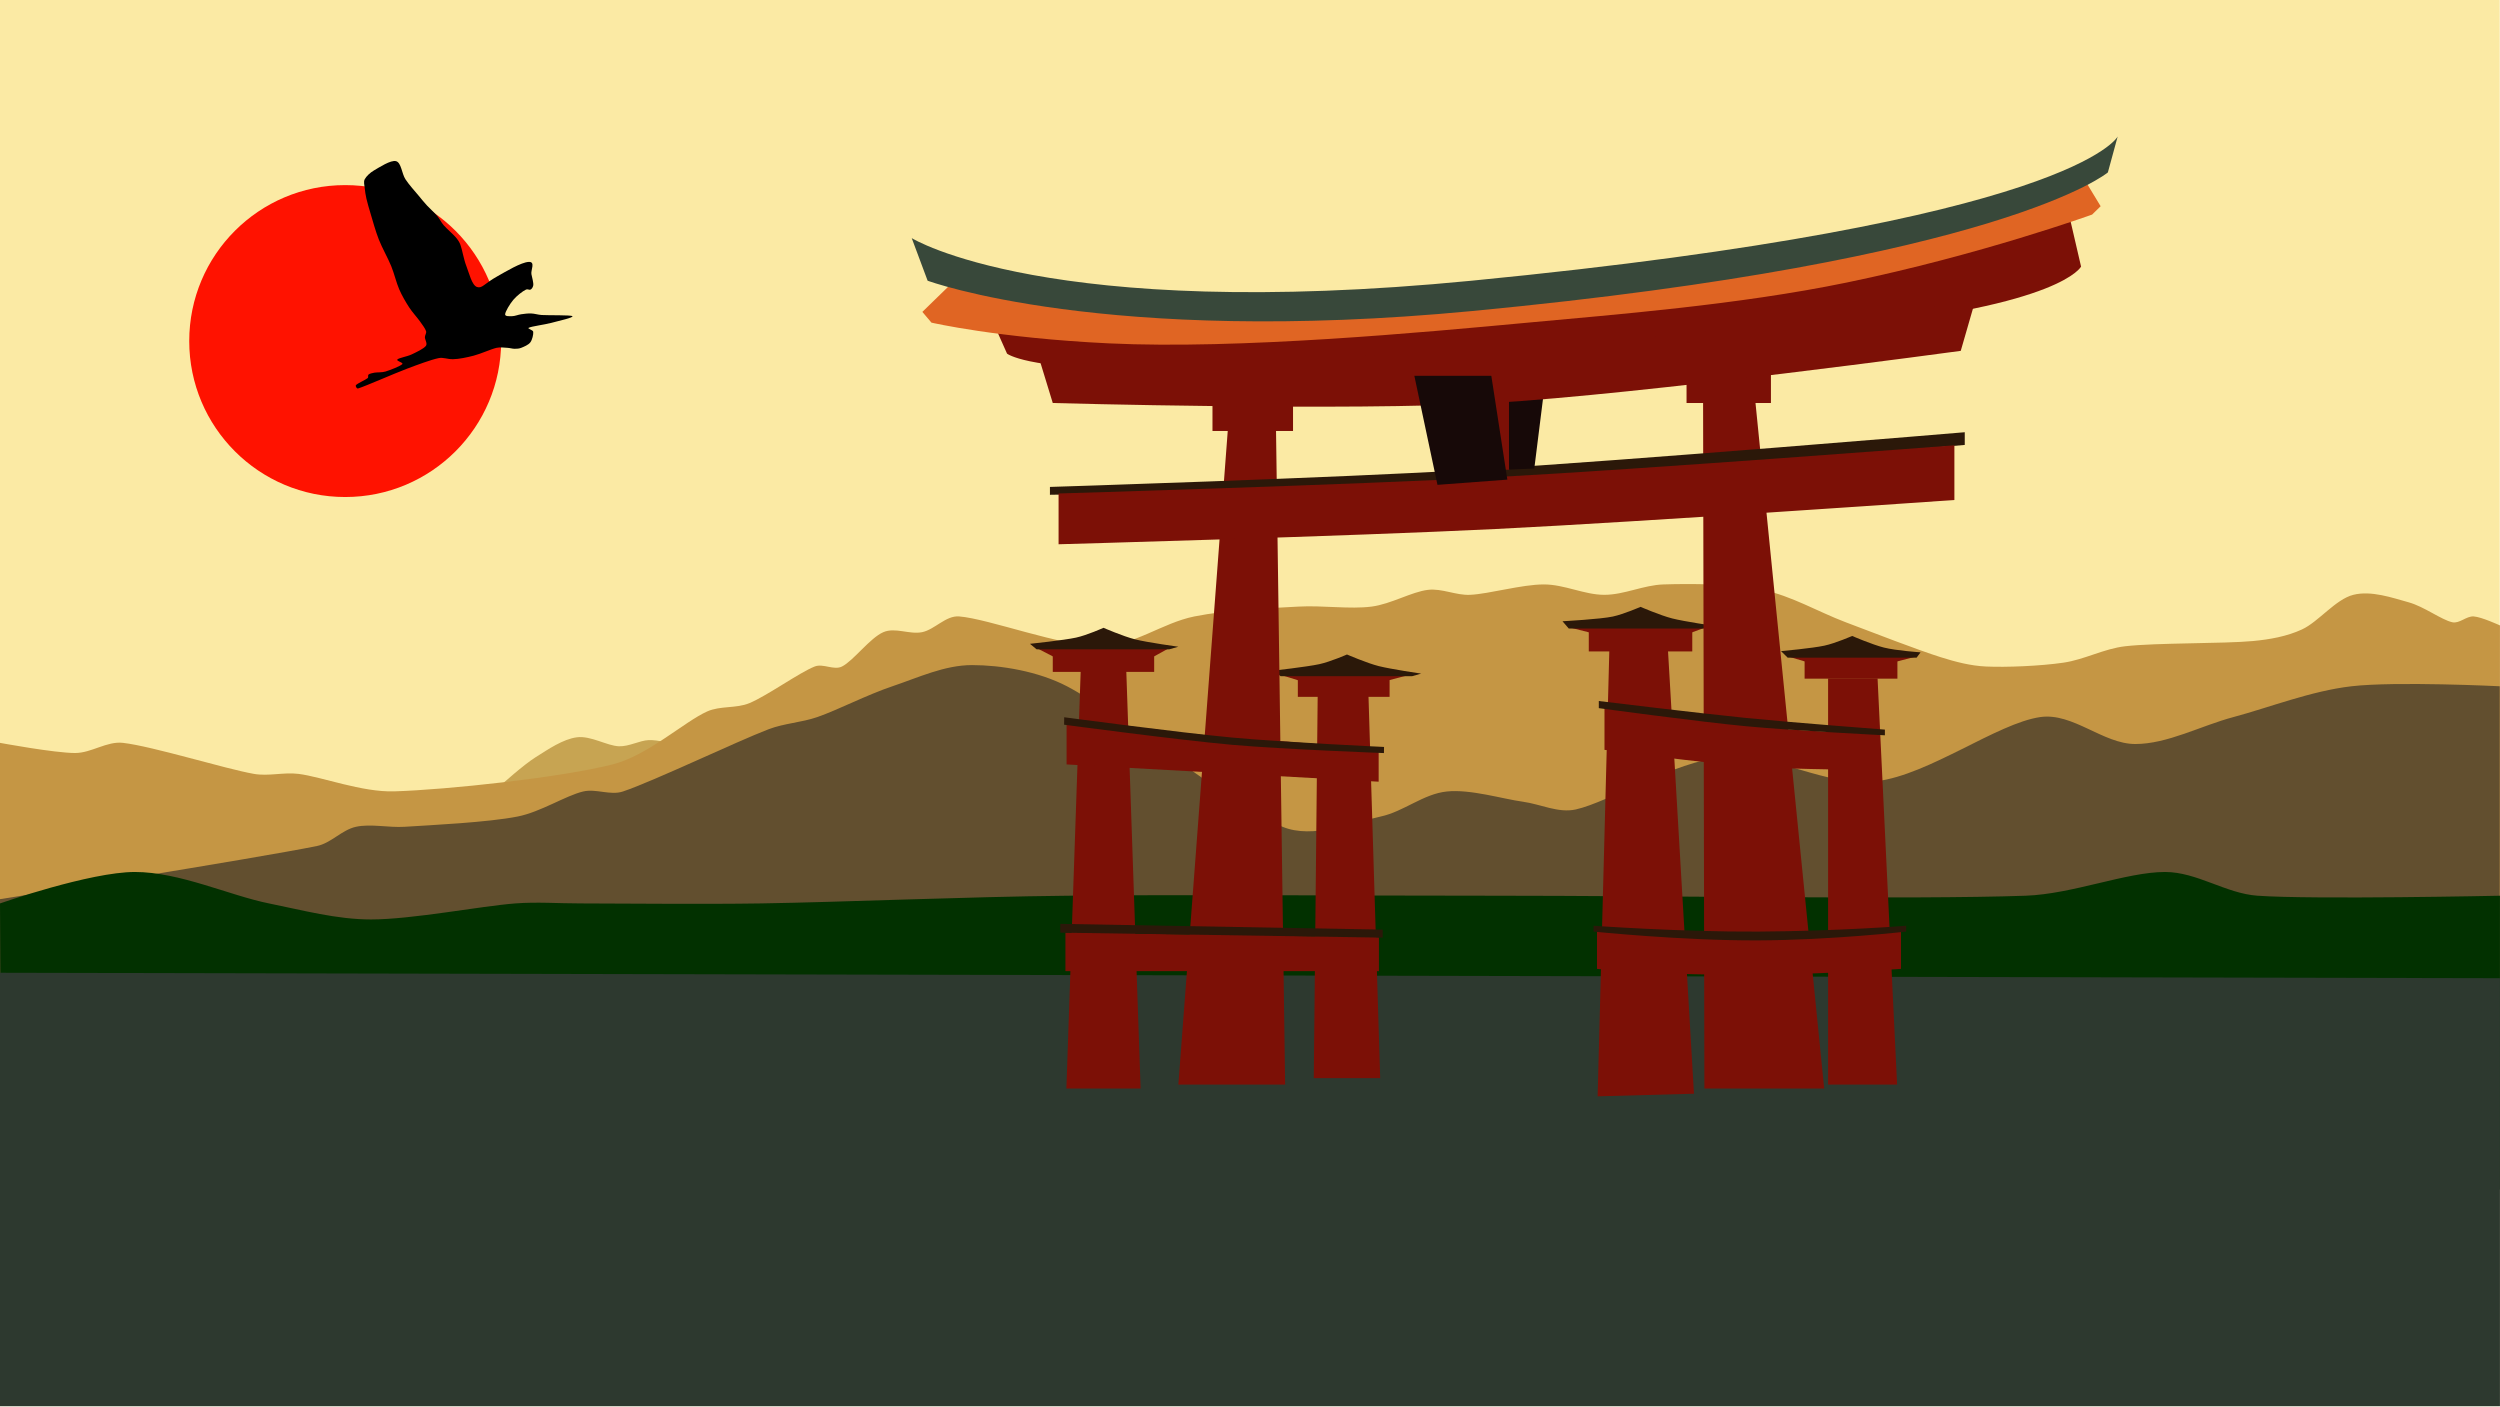
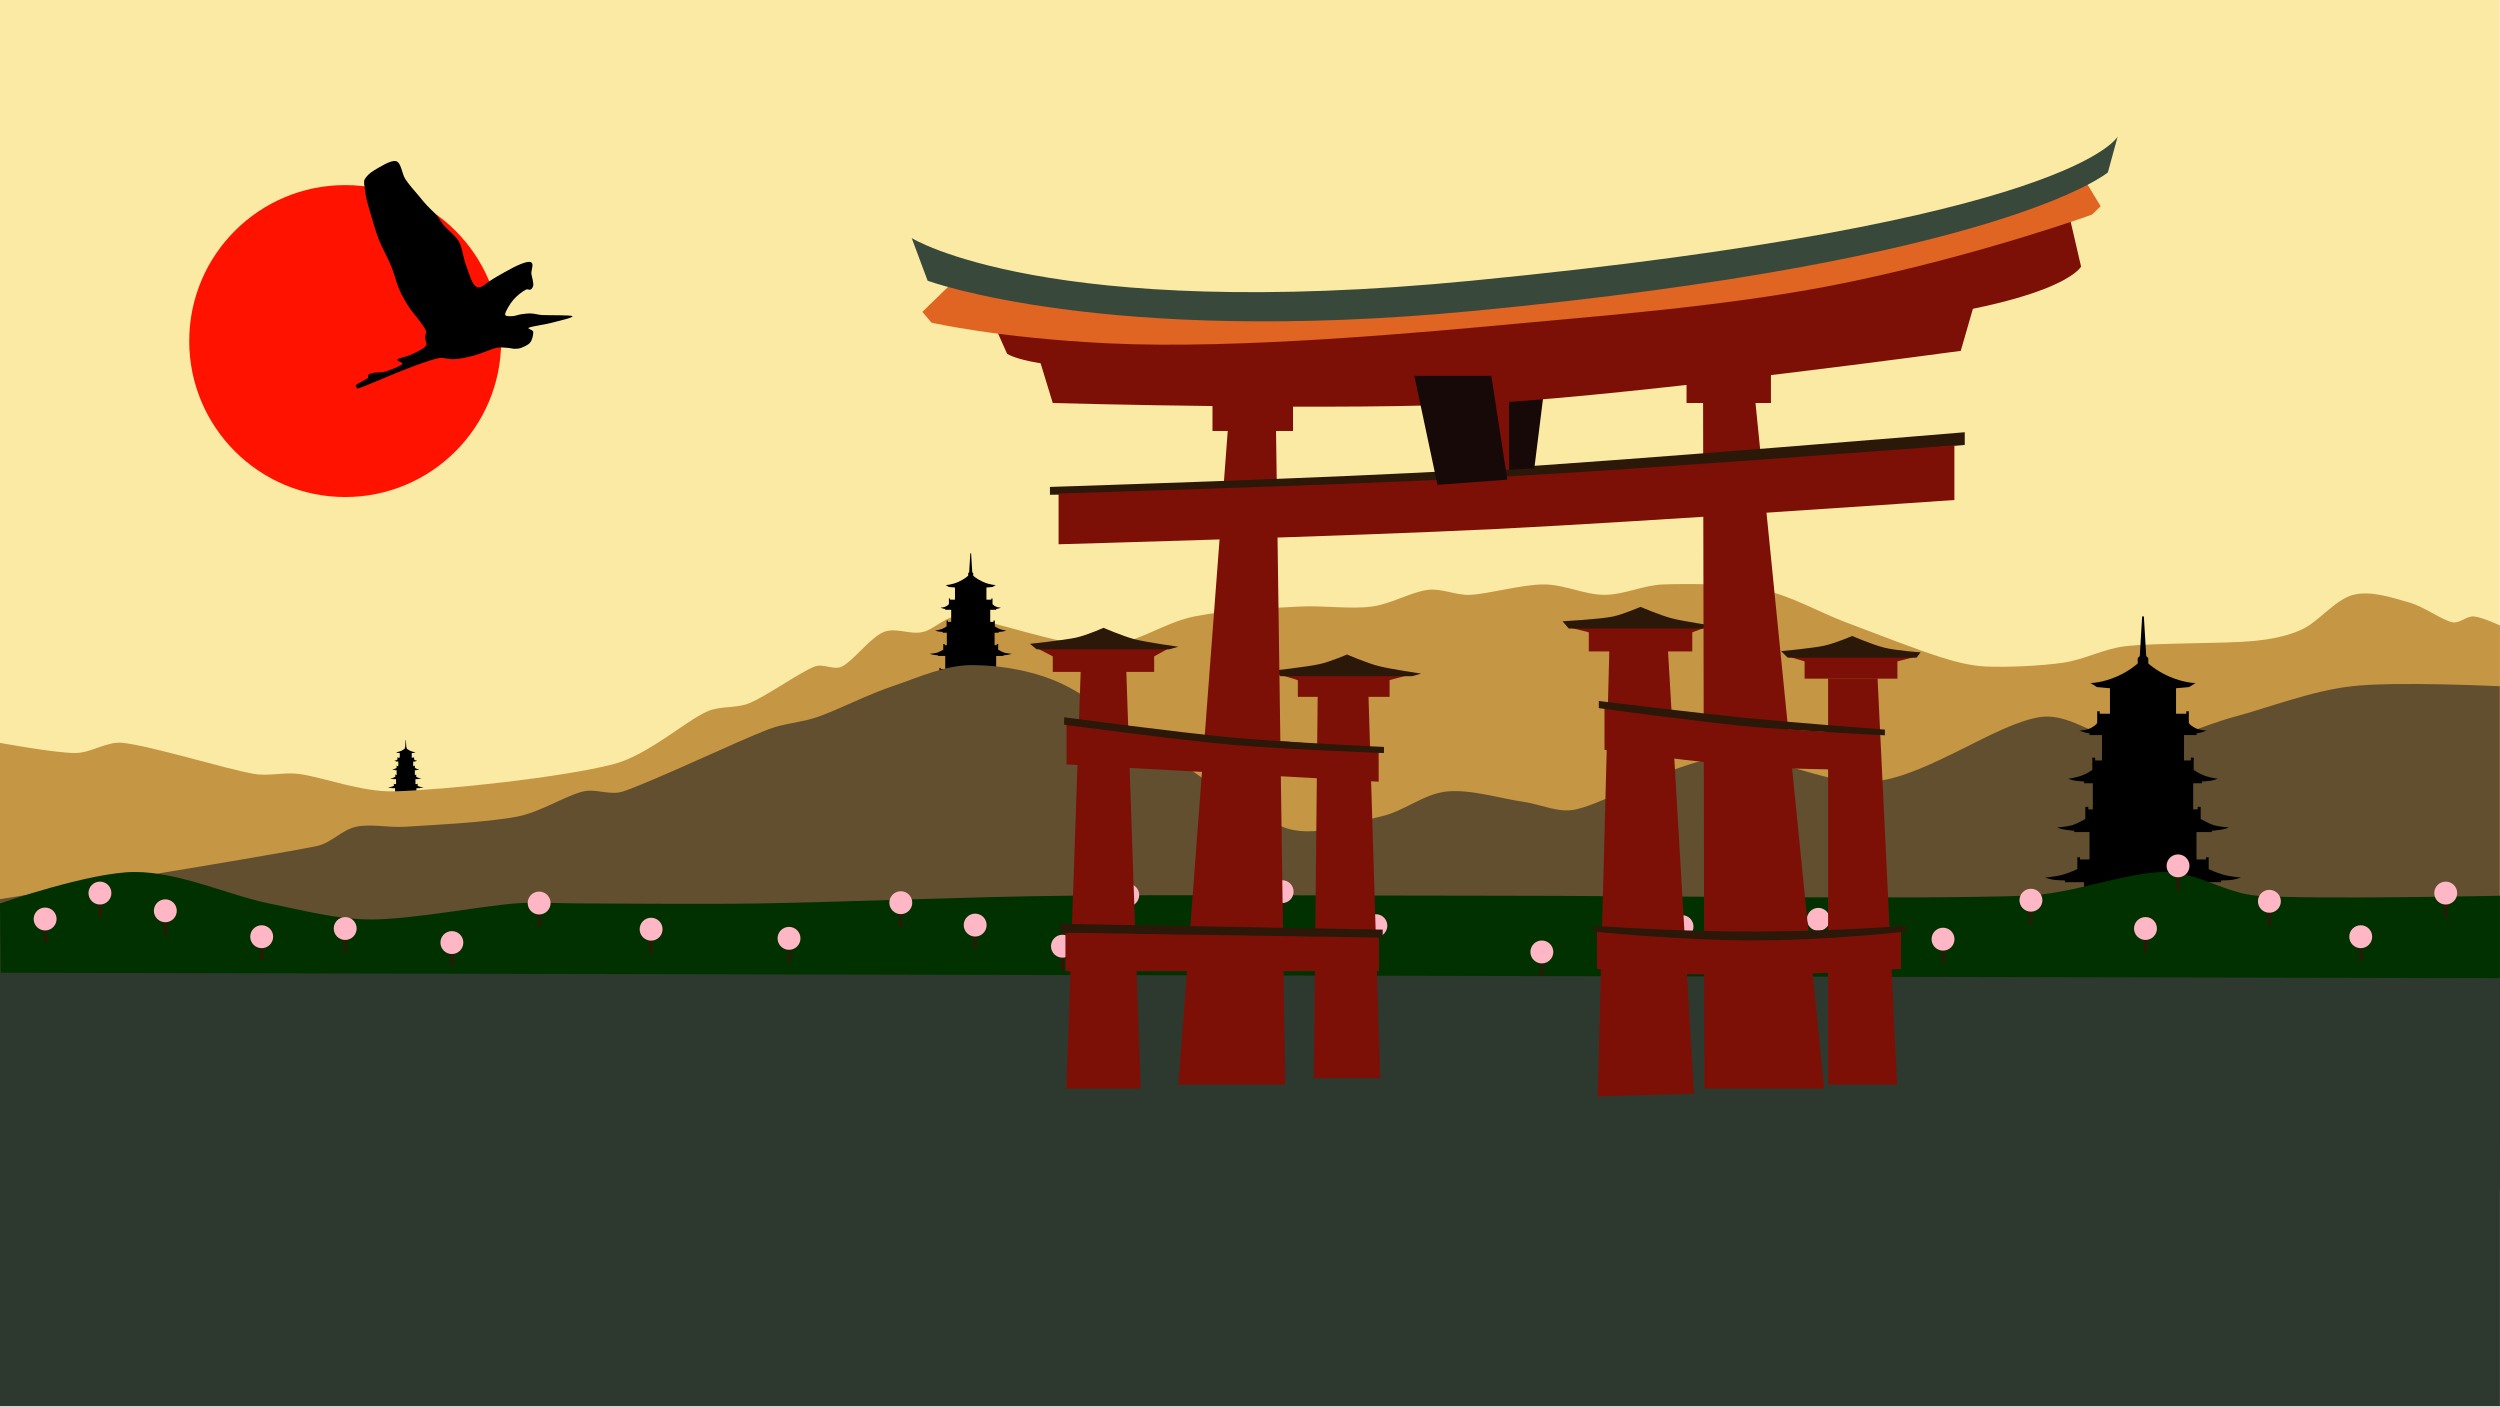
<svg xmlns="http://www.w3.org/2000/svg" width="100%" height="100%" viewBox="0 0 33334 18750" version="1.1" xml:space="preserve" style="fill-rule:evenodd;clip-rule:evenodd;stroke-linejoin:round;stroke-miterlimit:2;">
  <g>
-     <rect id="Sky-fourth_layer-" x="0" y="0" width="33330.3" height="18750" style="fill:#fbeaa4;" />
-     <circle cx="4602.7" cy="4547.58" r="2079.51" style="fill:#ff1200;" />
-     <path d="M4746.99,5134.12c-12.075,13.002 10.28,51.191 27.176,45.771c113.713,-36.473 476.067,-197.149 655.098,-264.613c137.842,-51.943 317.298,-119.196 419.091,-140.174c62.748,-12.932 113.697,15.283 191.666,14.303c78.141,-0.982 185.73,-23.618 276.057,-47.201c96.787,-25.27 229.57,-87.013 304.663,-104.415c47.377,-10.98 105.607,-2.146 145.896,0c32.185,1.714 65.319,12.873 95.833,12.873c29.398,0 60.059,-1.699 87.251,-12.873c34.805,-14.304 94.879,-37.428 121.579,-72.948c26.7,-35.52 42.195,-107.753 38.619,-140.174c-2.96,-26.841 -84.284,-42.39 -60.074,-54.353c40.526,-20.025 206.208,-40.049 303.233,-65.796c94.295,-25.021 300.849,-71.278 278.917,-88.681c-21.932,-17.403 -318.967,-9.694 -410.509,-15.734c-46.649,-3.078 -93.449,-18.837 -138.743,-20.506c-44.449,-1.637 -90.589,4.454 -133.022,10.494c-41.012,5.837 -85.821,25.746 -121.58,25.746c-32.157,0 -95.293,6.327 -92.972,-25.746c2.622,-36.236 62.697,-137.075 108.706,-191.666c46.01,-54.592 127.171,-117.573 167.351,-135.883c28.739,-13.097 39.785,6.417 60.074,0c18.015,-5.699 34.479,-33.55 38.619,-55.784c6.437,-34.566 -14.838,-101.974 -24.316,-151.616c-10.012,-52.446 57.476,-167.745 -35.758,-163.06c-101.925,5.123 -306.214,129.262 -417.661,191.667c-179.239,100.365 -202.802,165.657 -271.765,143.034c-68.963,-22.623 -105.129,-185.004 -142.013,-278.772c-35.958,-91.416 -55.644,-219.766 -79.289,-283.834c-13.67,-37.041 -36.924,-70.557 -62.577,-100.571c-37.249,-43.581 -119.568,-113.236 -160.914,-160.914c-33.307,-38.408 -54.323,-86.346 -87.162,-125.155c-36.876,-43.581 -92.748,-91.259 -134.094,-136.33c-39.657,-43.229 -76.739,-88.768 -113.981,-134.094c-48.051,-58.481 -124.41,-140.428 -174.323,-216.787c-49.587,-75.861 -54.756,-222.002 -125.155,-241.371c-70.4,-19.369 -227.589,84.927 -297.244,125.155c-48.362,27.931 -100.571,77.477 -120.685,116.216c-17.852,34.38 -3.356,77.623 0,116.215c3.725,42.836 11.752,94.476 22.349,140.8c13.037,56.99 35.677,134.551 55.873,201.142c27.564,90.887 65.477,232.125 109.51,344.177c45.816,116.588 119.941,244.35 165.384,355.351c41.506,101.384 67.42,219.022 107.276,310.653c36.307,83.473 86.044,168.364 131.86,239.136c42.431,65.544 105.413,132.605 143.034,185.498c30.071,42.278 71.518,96.474 82.692,131.86c8.227,26.053 -15.334,53.137 -15.644,80.457c-0.373,32.778 37.142,85.273 13.409,116.215c-29.426,38.366 -126.645,83.809 -189.967,113.981c-60.622,28.884 -169.109,45.443 -189.968,67.047c-20.859,21.604 85.898,41.195 64.812,62.578c-26.446,26.819 -161.286,79.339 -223.491,98.336c-47.996,14.658 -112.118,8.94 -149.739,15.644c-26.209,4.671 -61.46,12.665 -75.987,24.584c-12.433,10.201 1.157,36.611 -11.175,46.934c-27.899,23.353 -134.713,70.025 -156.22,93.184Z" />
-     <path id="Mountains-fourth_layer-" d="M6682.21,10466.3c0,0 293.284,-265.234 459.763,-370.055c168.204,-105.908 364.446,-241.095 549.471,-265.391c185.029,-24.296 401.204,113.383 560.687,119.612c134.788,5.267 274.113,-76.625 396.221,-82.233c113.179,-5.196 336.413,48.592 336.413,48.592l-1012.98,497.141l-1289.58,52.334Z" style="fill:#c7a452;" />
-     <path id="Mountains-third_layer-" d="M0,9905c0,0 728.154,135.346 1001.61,135.346c217.775,0 422.845,-160.596 639.15,-135.346c397.275,46.367 1354.75,344.638 1744.5,413.567c194.983,34.483 397.537,-24.463 594.033,0c312.054,38.85 845.371,246.254 1278.3,233.1c698.758,-21.225 2219.01,-182.892 2914.24,-360.463c465.491,-118.887 953.633,-568.912 1257.15,-704.942c174.851,-78.366 387.176,-37.345 563.955,-111.245c238.9,-99.867 663.825,-406.634 869.433,-487.959c112.896,-44.654 255.633,54.296 364.221,0c152.737,-76.366 374.012,-381.845 552.208,-458.212c158.384,-67.879 348.554,34.941 516.959,0c168.404,-34.942 315.3,-223.767 493.462,-209.658c395.55,31.333 1357.02,397.641 1879.85,397.641c439.513,0 826.171,-311.446 1257.15,-397.641c440.592,-88.117 992.796,-109.221 1386.39,-131.067c324.558,-18.013 687.321,37.208 975.171,0c259.304,-33.513 533.075,-197.067 751.941,-223.234c187.059,-22.358 373.088,75.051 561.267,66.251c257.808,-12.063 687.217,-138.6 985.583,-138.6c272.163,0 538.992,138.6 804.638,138.6c265.646,0 522.262,-130.217 789.237,-138.6c351.629,-11.042 915.642,-11.705 1320.53,72.35c388.371,80.629 737.746,291.75 1108.78,431.991c395.904,149.638 954.787,367.479 1266.63,465.842c196.171,61.879 398.946,115.15 604.441,124.337c272.705,12.192 722.505,-6.15 1031.78,-51.187c281.2,-40.95 541.55,-186.813 823.887,-219.042c421.567,-48.125 1312.83,-32.421 1705.52,-69.704c221.875,-21.067 448.246,-60.675 650.638,-153.996c222.654,-102.666 447.875,-401.679 685.287,-461.991c237.413,-60.317 519.1,39.137 739.188,100.095c205.325,56.867 436.97,234.321 581.341,265.646c96.196,20.871 186.684,-84.241 284.896,-77.691c105.808,7.058 349.958,120.041 349.958,120.041l0,4978.92l-33333.3,0l0,-3413.15Z" style="fill:#c59644;" />
-     <path id="Mountains-second_layer-" d="M0,11989c0,0 3433.71,-547.525 4224.83,-708.358c189.975,-38.625 332.509,-215.196 521.88,-256.663c195.35,-42.779 433.908,13.734 650.212,0c359.325,-22.816 1109.35,-58.462 1505.75,-136.887c305.5,-60.442 638.804,-278.05 872.654,-333.663c172.013,-40.904 362.813,56.263 530.433,0c412.088,-138.312 1510.03,-664.471 1942.08,-829.875c208.637,-79.875 439.158,-89.283 650.208,-162.55c275.2,-95.537 659.125,-295.762 1000.98,-410.662c343.642,-115.496 694.938,-282.325 1060.87,-282.325c387.846,0 882.642,82.625 1266.2,282.325c690.138,359.329 2177.35,1584.18 2874.62,1873.64c405.179,168.2 943.946,-58.462 1308.98,-136.887c307.079,-65.975 568.792,-301.296 881.204,-333.663c316.55,-32.796 731.488,96.963 1018.1,136.888c234.079,32.608 470.9,154.245 701.542,102.666c446.308,-99.816 1307.55,-638.804 1976.3,-701.546c668.745,-62.737 1354.23,410.871 2036.19,325.105c702.967,-88.405 1606.99,-772.838 2181.63,-855.538c434.259,-62.5 837.004,359.325 1266.2,359.325c429.196,0 871.829,-242.579 1308.98,-359.325c480.529,-128.333 1035.5,-348.354 1574.2,-410.662c591.75,-68.442 1976.3,0 1976.3,0l0,6183.38l-33330.3,0l0,-3344.73l0.004,0.013Z" style="fill:#624f2f;" />
-     <path id="Mountains-first_layer-" d="M0,12045.8c0,0 1200.33,-419.217 1798.02,-419.217c597.683,0 1263.35,313.7 1788.08,419.217c449.996,90.488 901.3,213.883 1360.31,213.883c547.546,0 1460.12,-178.237 1924.97,-213.883c287.188,-22.025 576.062,0 864.096,0c546.121,0 1608.52,12.713 2412.63,0c1082.26,-17.112 2720.26,-88.412 4080.93,-102.667c1633.51,-17.108 3813.44,0 5720.17,0c2130,0 5573.42,52.759 7059.88,0c628.179,-22.296 1343.75,-316.55 1858.96,-316.55c424.117,0 809.292,286.559 1232.35,316.55c744.221,52.759 3232.96,0 3232.96,0l-0.001,3917.06l-33314.8,0l-18.492,-3814.4l-0.012,0Z" style="fill:#023100;" />
-     <path id="Lake" d="M0,18750l33333.3,0l0,-5707.04l-33333.3,-72.637l0,5779.71l0,-0.029Z" style="fill:#2d392f;" />
+     <g id="Background">
+       <path id="Mountains-fourth_layer-" d="M6682.21,10466.3c0,0 293.284,-265.234 459.763,-370.055c168.204,-105.908 364.446,-241.095 549.471,-265.391c185.029,-24.296 401.204,113.383 560.687,119.612c134.788,5.267 274.113,-76.625 396.221,-82.233c113.179,-5.196 336.413,48.592 336.413,48.592l-1012.98,497.141l-1289.58,52.334Z" style="fill:#c7a452;" />
+       <rect id="Sky-fourth_layer-" x="0" y="0" width="33330.3" height="18750" style="fill:#fbeaa4;" />
+       <path id="Pagode" d="M5412.24,9867.32l5.711,95.84l4.998,4.997l0,12.85c0,0 18.005,16.921 47.986,30.499c37.693,17.07 66.236,16.796 66.236,16.796l-15.706,9.816l-31.411,2.855l0,61.573l24.808,0l0,-5.889l6.068,0l0,27.663c0,0 0.379,4.704 15.539,12.808c9.871,5.276 27.294,6.288 27.294,6.288c0,0 -4.521,2.115 -10.488,3.754c-10.722,2.945 -13.606,2.671 -13.606,2.671l0,4.283l-30.34,0l0,61.395l16.598,0l0,-6.782l6.782,0l0,29.626c0,0 10.448,8.015 25.514,13.726c13.466,5.104 32.667,7.691 32.667,7.691c0,0 -7.086,3.015 -17.618,4.803c-6.398,1.086 -20.753,1.8 -20.753,1.8l0,4.283l-21.06,0l0,63.179l10.887,0l0,-6.068l7.318,0l0,29.27c0,0 20.911,11.794 31.745,15.047c11.392,3.421 36.609,5.477 36.609,5.477c0,0 -7.756,3.59 -19.096,5.341c-12.986,2.005 -22.488,2.512 -22.488,2.512l0,3.212l-36.943,0l0,66.213l23.022,0l0,-5.175l6.425,-0.179l0,28.734c0,0 16.579,8.002 34.75,13.276c16.658,4.836 43.6,7.248 43.6,7.248c0,0 -14.256,4.372 -21.761,5.424c-8.061,1.13 -26.605,1.358 -26.605,1.358l0,4.284l-46.403,0l0,82.264l-284.697,0l0,-82.264l-46.403,0l0,-4.284c0,0 -18.544,-0.228 -26.605,-1.358c-7.506,-1.052 -21.761,-5.424 -21.761,-5.424c0,0 26.941,-2.412 43.6,-7.248c18.171,-5.274 34.749,-13.276 34.749,-13.276l0,-28.734l6.425,0.179l0,5.175l23.023,0l0,-66.213l-36.944,0l0,-3.212c0,0 -9.502,-0.507 -22.487,-2.512c-11.341,-1.751 -19.096,-5.341 -19.096,-5.341c0,0 25.216,-2.056 36.609,-5.477c10.834,-3.253 31.745,-15.047 31.745,-15.047l0,-29.27l7.318,0l0,6.068l10.886,0l0,-63.179l-21.059,0l0,-4.283c0,0 -14.355,-0.714 -20.753,-1.8c-10.532,-1.788 -17.619,-4.803 -17.619,-4.803c0,0 19.202,-2.587 32.667,-7.691c15.066,-5.711 25.515,-13.726 25.515,-13.726l0,-29.626l6.782,0l0,6.782l16.598,0l0,-61.395l-30.34,0l0,-4.283c0,0 -2.884,0.274 -13.606,-2.671c-5.968,-1.639 -10.488,-3.754 -10.488,-3.754c0,0 17.423,-1.012 27.294,-6.288c15.159,-8.104 15.539,-12.808 15.539,-12.808l0,-27.663l6.068,0l0,5.889l24.808,0l0,-61.573l-31.411,-2.855l-15.706,-9.816c0,0 28.543,0.274 66.236,-16.796c29.981,-13.578 47.986,-30.499 47.986,-30.499l0,-12.85l4.997,-4.997l5.711,-95.84l4.14,0Z" />
+       <path id="Mountains-third_layer-" d="M0,9905c0,0 728.154,135.346 1001.61,135.346c217.775,0 422.845,-160.596 639.15,-135.346c397.275,46.367 1354.75,344.638 1744.5,413.567c194.983,34.483 397.537,-24.463 594.033,0c312.054,38.85 845.371,246.254 1278.3,233.1c698.758,-21.225 2219.01,-182.892 2914.24,-360.463c465.491,-118.887 953.633,-568.912 1257.15,-704.942c174.851,-78.366 387.176,-37.345 563.955,-111.245c238.9,-99.867 663.825,-406.634 869.433,-487.959c112.896,-44.654 255.633,54.296 364.221,0c152.737,-76.366 374.012,-381.845 552.208,-458.212c158.384,-67.879 348.554,34.941 516.959,0c168.404,-34.942 315.3,-223.767 493.462,-209.658c395.55,31.333 1357.02,397.641 1879.85,397.641c439.513,0 826.171,-311.446 1257.15,-397.641c440.592,-88.117 992.796,-109.221 1386.39,-131.067c324.558,-18.013 687.321,37.208 975.171,0c259.304,-33.513 533.075,-197.067 751.941,-223.234c187.059,-22.358 373.088,75.051 561.267,66.251c257.808,-12.063 687.217,-138.6 985.583,-138.6c272.163,0 538.992,138.6 804.638,138.6c265.646,0 522.262,-130.217 789.237,-138.6c351.629,-11.042 915.642,-11.705 1320.53,72.35c388.371,80.629 737.746,291.75 1108.78,431.991c395.904,149.638 954.787,367.479 1266.63,465.842c196.171,61.879 398.946,115.15 604.441,124.337c272.705,12.192 722.505,-6.15 1031.78,-51.187c281.2,-40.95 541.55,-186.813 823.887,-219.042c421.567,-48.125 1312.83,-32.421 1705.52,-69.704c221.875,-21.067 448.246,-60.675 650.638,-153.996c222.654,-102.666 447.875,-401.679 685.287,-461.991c237.413,-60.317 519.1,39.137 739.188,100.095c205.325,56.867 436.97,234.321 581.341,265.646c96.196,20.871 186.684,-84.241 284.896,-77.691c105.808,7.058 349.958,120.041 349.958,120.041l0,4978.92l-33333.3,0l0,-3413.15Z" style="fill:#c59644;" />
+       <path id="Pagode1" d="M12948.5,7377.98l14.989,251.543l13.116,13.116l0,33.726c0,0 47.258,44.413 125.947,80.049c98.93,44.804 173.844,44.083 173.844,44.083l-41.221,25.763l-82.443,7.495l0,161.606l65.111,0l0,-15.458l15.926,0l0,72.606c0,0 0.997,12.348 40.785,33.616c25.907,13.848 71.637,16.505 71.637,16.505c0,0 -11.864,5.55 -27.528,9.852c-28.141,7.729 -35.709,7.011 -35.709,7.011l0,11.242l-79.632,0l0,161.138l43.563,0l0,-17.8l17.8,0l0,77.758c0,0 27.424,21.036 66.967,36.024c35.342,13.396 85.739,20.187 85.739,20.187c0,0 -18.6,7.913 -46.242,12.606c-16.792,2.85 -54.469,4.725 -54.469,4.725l0,11.242l-55.274,0l0,165.822l28.574,0l0,-15.926l19.205,0l0,76.821c0,0 54.886,30.955 83.32,39.493c29.901,8.978 96.086,14.376 96.086,14.376c0,0 -20.356,9.423 -50.121,14.018c-34.082,5.261 -59.021,6.592 -59.021,6.592l0,8.432l-96.964,0l0,173.785l60.427,0l0,-13.584l16.863,-0.469l0,75.416c0,0 43.513,21.001 91.205,34.845c43.722,12.692 114.433,19.024 114.433,19.024c0,0 -37.415,11.473 -57.113,14.235c-21.157,2.967 -69.83,3.565 -69.83,3.565l0,11.242l-121.79,0l0,215.913l-747.226,0l0,-215.913l-121.79,0l0,-11.242c0,0 -48.673,-0.598 -69.83,-3.565c-19.699,-2.762 -57.113,-14.235 -57.113,-14.235c0,0 70.711,-6.332 114.432,-19.024c47.693,-13.844 91.206,-34.845 91.206,-34.845l0,-75.416l16.863,0.469l0,13.584l60.426,0l0,-173.785l-96.963,0l0,-8.432c0,0 -24.939,-1.331 -59.021,-6.592c-29.765,-4.595 -50.122,-14.018 -50.122,-14.018c0,0 66.186,-5.398 96.087,-14.376c28.434,-8.538 83.319,-39.493 83.319,-39.493l0,-76.821l19.206,0l0,15.926l28.573,0l0,-165.822l-55.273,0l0,-11.242c0,0 -37.677,-1.875 -54.469,-4.725c-27.642,-4.693 -46.242,-12.606 -46.242,-12.606c0,0 50.396,-6.791 85.739,-20.187c39.543,-14.988 66.967,-36.024 66.967,-36.024l0,-77.758l17.8,0l0,17.8l43.563,0l0,-161.138l-79.632,0l0,-11.242c0,0 -7.569,0.718 -35.709,-7.011c-15.664,-4.302 -27.528,-9.852 -27.528,-9.852c0,0 45.73,-2.657 71.637,-16.505c39.788,-21.268 40.784,-33.616 40.784,-33.616l0,-72.606l15.927,0l0,15.458l65.111,0l0,-161.606l-82.443,-7.495l-41.221,-25.763c0,0 74.913,0.721 173.844,-44.083c78.689,-35.636 125.947,-80.049 125.947,-80.049l0,-33.726l13.115,-13.116l14.99,-251.543l10.866,0Z" />
+       <path id="Mountains-second_layer-" d="M0,11989c0,0 3433.71,-547.525 4224.83,-708.358c189.975,-38.625 332.509,-215.196 521.88,-256.663c195.35,-42.779 433.908,13.734 650.212,0c359.325,-22.816 1109.35,-58.462 1505.75,-136.887c305.5,-60.442 638.804,-278.05 872.654,-333.663c172.013,-40.904 362.813,56.263 530.433,0c412.088,-138.312 1510.03,-664.471 1942.08,-829.875c208.637,-79.875 439.158,-89.283 650.208,-162.55c275.2,-95.537 659.125,-295.762 1000.98,-410.662c343.642,-115.496 694.938,-282.325 1060.87,-282.325c387.846,0 882.642,82.625 1266.2,282.325c690.138,359.329 2177.35,1584.18 2874.62,1873.64c405.179,168.2 943.946,-58.462 1308.98,-136.887c307.079,-65.975 568.792,-301.296 881.204,-333.663c316.55,-32.796 731.488,96.963 1018.1,136.888c234.079,32.608 470.9,154.245 701.542,102.666c446.308,-99.816 1307.55,-638.804 1976.3,-701.546c668.745,-62.737 1354.23,410.871 2036.19,325.105c702.967,-88.405 1606.99,-772.838 2181.63,-855.538c434.259,-62.5 837.004,359.325 1266.2,359.325c429.196,0 871.829,-242.579 1308.98,-359.325c480.529,-128.333 1035.5,-348.354 1574.2,-410.662c591.75,-68.442 1976.3,0 1976.3,0l0,6183.38l-33330.3,0l0,-3344.73l0.004,0.013Z" style="fill:#624f2f;" />
+       <path id="Pagode2" d="M28585.4,8219.18l31.498,528.581l27.561,27.561l0,70.871c0,0 99.306,93.327 264.658,168.211c207.889,94.149 365.308,92.634 365.308,92.634l-86.62,54.138l-173.241,15.749l0,339.591l136.821,0l0,-32.483l33.467,0l0,152.57c0,0 2.094,25.948 85.702,70.64c54.441,29.1 150.535,34.683 150.535,34.683c0,0 -24.931,11.663 -57.846,20.703c-59.133,16.241 -75.038,14.732 -75.038,14.732l0,23.624l-167.334,0l0,338.606l91.542,0l0,-37.404l37.404,0l0,163.398c0,0 57.626,44.204 140.721,75.699c74.266,28.15 180.168,42.419 180.168,42.419c0,0 -39.086,16.629 -97.172,26.49c-35.285,5.99 -114.458,9.93 -114.458,9.93l0,23.624l-116.149,0l0,348.449l60.043,0l0,-33.466l40.357,0l0,161.428c0,0 115.334,65.048 175.085,82.989c62.832,18.866 201.91,30.208 201.91,30.208c0,0 -42.776,19.802 -105.322,29.457c-71.618,11.056 -124.024,13.853 -124.024,13.853l0,17.718l-203.755,0l0,365.183l126.977,0l0,-28.545l35.436,-0.984l0,158.476c0,0 91.436,44.13 191.654,73.221c91.875,26.67 240.463,39.975 240.463,39.975c0,0 -78.621,24.109 -120.014,29.913c-44.459,6.234 -146.737,7.492 -146.737,7.492l0,23.623l-255.924,0l0,453.71l-1570.18,0l0,-453.71l-255.924,0l0,-23.623c0,0 -102.278,-1.258 -146.737,-7.492c-41.393,-5.804 -120.014,-29.913 -120.014,-29.913c0,0 148.588,-13.305 240.463,-39.975c100.218,-29.091 191.654,-73.221 191.654,-73.221l0,-158.476l35.436,0.984l0,28.545l126.977,0l0,-365.183l-203.755,0l0,-17.718c0,0 -52.405,-2.797 -124.024,-13.853c-62.546,-9.655 -105.322,-29.457 -105.322,-29.457c0,0 139.078,-11.342 201.911,-30.208c59.75,-17.941 175.084,-82.989 175.084,-82.989l0,-161.428l40.357,0l0,33.466l60.044,0l0,-348.449l-116.15,0l0,-23.624c0,0 -79.173,-3.94 -114.458,-9.93c-58.086,-9.861 -97.172,-26.49 -97.172,-26.49c0,0 105.902,-14.269 180.168,-42.419c83.095,-31.495 140.721,-75.699 140.721,-75.699l0,-163.398l37.404,0l0,37.404l91.542,0l0,-338.606l-167.334,0l0,-23.624c0,0 -15.905,1.509 -75.038,-14.732c-32.915,-9.04 -57.846,-20.703 -57.846,-20.703c0,0 96.094,-5.583 150.535,-34.683c83.608,-44.692 85.702,-70.64 85.702,-70.64l0,-152.57l33.467,0l0,32.483l136.821,0l0,-339.591l-173.24,-15.749l-86.621,-54.138c0,0 157.419,1.515 365.308,-92.634c165.353,-74.884 264.658,-168.211 264.658,-168.211l0,-70.871l27.561,-27.561l31.498,-528.581l22.833,0Z" />
+       <path id="Mountains-first_layer-" d="M0,12045.8c0,0 1200.33,-419.217 1798.02,-419.217c597.683,0 1263.35,313.7 1788.08,419.217c449.996,90.488 901.3,213.883 1360.31,213.883c547.546,0 1460.12,-178.237 1924.97,-213.883c287.188,-22.025 576.062,0 864.096,0c546.121,0 1608.52,12.713 2412.63,0c1082.26,-17.112 2720.26,-88.412 4080.93,-102.667c1633.51,-17.108 3813.44,0 5720.17,0c2130,0 5573.42,52.759 7059.88,0c628.179,-22.296 1343.75,-316.55 1858.96,-316.55c424.117,0 809.292,286.559 1232.35,316.55c744.221,52.759 3232.96,0 3232.96,0l-0.001,3917.06l-33314.8,0l-18.492,-3814.4l-0.012,0Z" style="fill:#023100;" />
+       <g>
+         <g>
+           <rect x="2183.24" y="12276.8" width="42.38" height="186.927" style="fill:#2b1809;" />
+           <circle cx="2204.43" cy="12144.1" r="152.703" style="fill:#ffb7c5;" />
+         </g>
+         <g>
+           <rect x="1311.38" y="12040.6" width="42.38" height="186.927" style="fill:#2b1809;" />
+           <circle cx="1332.57" cy="11907.9" r="152.703" style="fill:#ffb7c5;" />
+         </g>
+         <g>
+           <rect x="580.487" y="12386.3" width="42.38" height="186.927" style="fill:#2b1809;" />
+           <circle cx="601.677" cy="12253.6" r="152.703" style="fill:#ffb7c5;" />
+         </g>
+         <g>
+           <rect x="3468.07" y="12622.5" width="42.38" height="186.927" style="fill:#2b1809;" />
+           <circle cx="3489.26" cy="12489.7" r="152.703" style="fill:#ffb7c5;" />
+         </g>
+         <g>
+           <rect x="4581.51" y="12513" width="42.38" height="186.927" style="fill:#2b1809;" />
+           <circle cx="4602.7" cy="12380.3" r="152.703" style="fill:#ffb7c5;" />
+         </g>
+         <g>
+           <rect x="32589.1" y="12040.6" width="42.38" height="186.927" style="fill:#2b1809;" />
+           <circle cx="32610.3" cy="11907.9" r="152.703" style="fill:#ffb7c5;" />
+         </g>
+         <g>
+           <rect x="31455.8" y="12622.5" width="42.38" height="186.927" style="fill:#2b1809;" />
+           <circle cx="31477" cy="12489.7" r="152.703" style="fill:#ffb7c5;" />
+         </g>
+         <g>
+           <rect x="30237.9" y="12150.1" width="42.38" height="186.927" style="fill:#2b1809;" />
+           <circle cx="30259.1" cy="12017.4" r="152.703" style="fill:#ffb7c5;" />
+         </g>
+         <g>
+           <rect x="29020" y="11677.8" width="42.38" height="186.927" style="fill:#2b1809;" />
+           <circle cx="29041.1" cy="11545.1" r="152.703" style="fill:#ffb7c5;" />
+         </g>
+         <g>
+           <rect x="28585.8" y="12513" width="42.38" height="186.927" style="fill:#2b1809;" />
+           <circle cx="28607" cy="12380.3" r="152.703" style="fill:#ffb7c5;" />
+         </g>
+         <g>
+           <rect x="27058.5" y="12135.8" width="42.38" height="186.927" style="fill:#2b1809;" />
+           <circle cx="27079.7" cy="12003.1" r="152.703" style="fill:#ffb7c5;" />
+         </g>
+         <g>
+           <rect x="25886.4" y="12655.2" width="42.38" height="186.927" style="fill:#2b1809;" />
+           <circle cx="25907.6" cy="12522.5" r="152.703" style="fill:#ffb7c5;" />
+         </g>
+         <g>
+           <rect x="24223.8" y="12390.9" width="42.38" height="186.927" style="fill:#2b1809;" />
+           <circle cx="24245" cy="12258.1" r="152.703" style="fill:#ffb7c5;" />
+         </g>
+         <g>
+           <rect x="22406.3" y="12487.8" width="42.38" height="186.927" style="fill:#2b1809;" />
+           <circle cx="22427.5" cy="12355.1" r="152.703" style="fill:#ffb7c5;" />
+         </g>
+         <g>
+           <rect x="20537.2" y="12825.7" width="42.38" height="186.927" style="fill:#2b1809;" />
+           <circle cx="20558.4" cy="12693" r="152.703" style="fill:#ffb7c5;" />
+         </g>
+         <g>
+           <rect x="18324" y="12475.3" width="42.38" height="186.927" style="fill:#2b1809;" />
+           <circle cx="18345.2" cy="12342.6" r="152.703" style="fill:#ffb7c5;" />
+         </g>
+         <g>
+           <rect x="17074.4" y="12021.7" width="42.38" height="186.927" style="fill:#2b1809;" />
+           <circle cx="17095.5" cy="11889" r="152.703" style="fill:#ffb7c5;" />
+         </g>
+         <g>
+           <rect x="15016" y="12067.1" width="42.38" height="186.927" style="fill:#2b1809;" />
+           <circle cx="15037.2" cy="11934.3" r="152.703" style="fill:#ffb7c5;" />
+         </g>
+         <g>
+           <rect x="14144.9" y="12749.1" width="42.38" height="186.927" style="fill:#2b1809;" />
+           <circle cx="14166.1" cy="12616.4" r="152.703" style="fill:#ffb7c5;" />
+         </g>
+         <g>
+           <rect x="12981.3" y="12467.5" width="42.38" height="186.927" style="fill:#2b1809;" />
+           <circle cx="13002.5" cy="12334.8" r="152.703" style="fill:#ffb7c5;" />
+         </g>
+         <g>
+           <rect x="11989.8" y="12168.7" width="42.38" height="186.927" style="fill:#2b1809;" />
+           <circle cx="12011" cy="12036" r="152.703" style="fill:#ffb7c5;" />
+         </g>
+         <g>
+           <rect x="10499.2" y="12644.3" width="42.38" height="186.927" style="fill:#2b1809;" />
+           <circle cx="10520.4" cy="12511.6" r="152.703" style="fill:#ffb7c5;" />
+         </g>
+         <g>
+           <rect x="7167.51" y="12173.4" width="42.38" height="186.927" style="fill:#2b1809;" />
+           <circle cx="7188.7" cy="12040.7" r="152.703" style="fill:#ffb7c5;" />
+         </g>
+         <g>
+           <rect x="6003.91" y="12700.6" width="42.38" height="186.927" style="fill:#2b1809;" />
+           <circle cx="6025.1" cy="12567.9" r="152.703" style="fill:#ffb7c5;" />
+         </g>
+         <g>
+           <rect x="8660.35" y="12522.3" width="42.38" height="186.927" style="fill:#2b1809;" />
+           <circle cx="8681.54" cy="12389.6" r="152.703" style="fill:#ffb7c5;" />
+         </g>
+       </g>
+       <path id="Lake" d="M0,18750l33333.3,0l0,-5707.04l-33333.3,-72.637l0,5779.71l0,-0.029Z" style="fill:#2d392f;" />
+     </g>
    <g id="Gate">
      <g>
        <path d="M13305.5,4441.5l122.012,273.9c0,0 258.754,208.296 1695.99,198.25c430.483,-3.008 2431.8,-42.437 4883.38,-198.25c1455.19,-92.483 3057.92,-203.587 4605.5,-355.546c2884.54,-283.225 3135.66,-805.546 3135.66,-805.546l-184.987,-798.166c0,0 -1296.11,861.958 -7044.42,1491.14c-2378.6,260.35 -7213.17,194.221 -7213.17,194.221l0.029,0Z" style="fill:#7c1006;" />
        <path d="M12298.4,4158.52l402.062,-391.338c0,0 1732.65,681.055 7672.92,90.888c5693.5,-565.65 7434.46,-1440.39 7434.46,-1440.39l201.238,332.192l-113.825,111.292c0,0 -1491.87,538.637 -3271.4,906.02c-1453.17,300.005 -3102.78,427.809 -4250.5,534.655c-1396.65,130.016 -3851.69,359.662 -5590.38,276.383c-1472.22,-70.517 -2363.27,-276.383 -2363.27,-276.383l-121.329,-143.317l0.025,0Z" style="fill:#e06523;" />
        <path d="M12156.6,3175.03l211.934,567.875c0,0 2355.62,871.183 7253.58,404.938c7098.63,-675.734 8483.29,-1848.67 8483.29,-1848.67l130.72,-478.875c0,0 -570.904,1139.08 -8614.04,1922.61c-5663.83,551.746 -7465.54,-567.875 -7465.54,-567.875l0.054,0Z" style="fill:#38483a;" />
      </g>
      <g>
        <path d="M21302.1,14618l1284.72,-34.721l-347.221,-5920.13l-781.25,0l-156.25,5954.88l0,-0.029Z" style="fill:#7c1006;" />
        <rect x="21184.2" y="8413.5" width="1379.88" height="272.475" style="fill:#7c1006;" />
        <path d="M20917.8,8363.54l266.429,67.287l1379.88,0l180.884,-67.287l-1827.19,0Z" style="fill:#7c1006;" />
        <path d="M21874.1,8091.5c0,0 -220.129,96.663 -369.037,129.117c-163.376,35.604 -671.467,62.879 -671.467,62.879l84.133,97.437l1827.19,0l118.429,-34.387c0,0 -400.496,-58.471 -566.875,-100.567c-156.888,-39.691 -422.375,-154.479 -422.375,-154.479Z" style="fill:#2b1809;" />
      </g>
      <g>
        <path d="M22725.7,14513.9l1597.22,0l-920.137,-9184.04l-694.446,34.721l17.362,9149.29l0,0.029Z" style="fill:#7c1006;" />
        <rect x="22487.7" y="4963.29" width="1125.24" height="410.258" style="fill:#7c1006;" />
      </g>
      <g>
        <path d="M17517.4,14375l52.083,-5104.17l677.084,0l156.25,5104.17l-885.417,0Z" style="fill:#7c1006;" />
        <rect x="17304.8" y="9057.13" width="1223.33" height="234.354" style="fill:#7c1006;" />
        <path d="M17075.8,8998.75l229.021,70.737l1223.33,-2.016l262.017,-68.721l-1714.37,0Z" style="fill:#7c1006;" />
        <path d="M17960.1,8726.71c0,0 -220.125,96.663 -369.037,129.117c-163.375,35.604 -620.217,87 -620.217,87l104.934,73.317l1752.32,0l121.254,-34.388c0,0 -400.496,-58.471 -566.871,-100.562c-156.891,-39.692 -422.379,-154.484 -422.379,-154.484Z" style="fill:#2b1809;" />
      </g>
      <g>
        <path d="M14409.7,8940.96l607.642,0l190.971,5572.92l-989.583,0l190.97,-5572.92Z" style="fill:#7c1006;" />
        <rect x="14037.2" y="8734.21" width="1352.13" height="224.492" style="fill:#7c1006;" />
        <path d="M13821.9,8640.42l215.266,111.162l1352.13,0l201.245,-111.162l-1768.64,0Z" style="fill:#7c1006;" />
        <path d="M14713.5,8370.83c0,0 -217.484,98.384 -366.392,130.834c-163.375,35.604 -613.85,82.791 -613.85,82.791l88.608,73.321l1768.64,0l121.254,-34.387c0,0 -413.683,-57.15 -580.062,-99.242c-156.888,-39.696 -418.2,-153.317 -418.2,-153.317" style="fill:#2b1809;" />
      </g>
      <g>
        <path d="M24375,14461.8l0,-5416.67l659.721,0l260.416,5416.67l-920.137,0Z" style="fill:#7c1006;" />
        <rect x="24061.9" y="8801.5" width="1237.39" height="247.479" style="fill:#7c1006;" />
        <path d="M23836,8751.58l225.921,67.284l1237.39,0l256.005,-67.284l-1719.31,0Z" style="fill:#7c1006;" />
        <path d="M24695.7,8479.5c0,0 -220.125,96.667 -369.038,129.117c-163.371,35.604 -579.054,73.279 -579.054,73.279l88.438,87.041l1719.31,0l52.779,-71.008c0,0 -323.679,-21.854 -490.058,-63.946c-156.888,-39.691 -422.379,-154.483 -422.379,-154.483Z" style="fill:#2b1809;" />
      </g>
      <g>
        <path d="M15711.8,14461.8l659.725,-8732.63l642.358,0l121.529,8732.63l-1423.61,0Z" style="fill:#7c1006;" />
        <rect x="16166.8" y="5390.92" width="1073.95" height="355.596" style="fill:#7c1006;" />
      </g>
      <g>
        <path d="M14221.6,9654.92l0,537.746l4160.81,230.104l-0.001,-435.613l-4160.81,-332.237Z" style="fill:#7c1006;" />
        <path d="M14188.3,9662.92l1.388,-99.35c0,0 1529.88,204.816 2240.63,270.779c673.529,62.508 2023.83,124.992 2023.83,124.992l-1.142,81.858c0,0 -1351,-50.379 -2024.03,-110.075c-710.783,-63.046 -2240.67,-268.204 -2240.67,-268.204Z" style="fill:#2b1809;" />
      </g>
      <g>
        <path d="M21293.6,12421.5l0,496.992c0,0 848.917,93.308 2241.5,76.829c865.8,-10.242 1812.11,-76.829 1812.11,-76.829l0,-496.992c0,0 -900.613,28.996 -1812.11,40.975c-967.512,12.713 -2241.5,-40.975 -2241.5,-40.975Z" style="fill:#7c1006;" />
        <path d="M21247.5,12421.5l0,-78.041c0,0 1171.22,84.158 2192.78,78.041c1107.89,-6.637 1975.71,-78.041 1975.71,-78.041l0,78.041c0,0 -993.842,113.446 -1975.71,117.379c-1011.69,4.05 -2192.78,-117.379 -2192.78,-117.379Z" style="fill:#2b1809;" />
      </g>
      <g>
        <path d="M21393.6,9431.71l0,566.396c0,0 1336.9,178.413 1948.28,222.963c571.829,41.671 1720.03,44.354 1720.03,44.354l0,-474.671c0,0 -1146.69,-48.871 -1720.03,-104.987c-611.383,-59.842 -1948.28,-254.055 -1948.28,-254.055Z" style="fill:#7c1006;" />
        <path d="M21317.9,9347.25l0,94.913c0,-0.001 1327.72,180.887 1963.47,241.245c615.558,58.438 1851.03,120.892 1851.03,120.892l0,-75.929c0,0 -1234.92,-93.858 -1851.03,-155.417c-635.754,-63.521 -1963.47,-225.704 -1963.47,-225.704Z" style="fill:#2b1809;" />
      </g>
      <g>
        <path d="M13999.4,6492.46l0,104.763c0,0 3791.93,-52.175 5684.75,-155.321c2032.98,-110.783 6513.17,-509.392 6513.17,-509.392l0,-169.383c0,0 -4480.17,376.379 -6513.17,497.938c-1892.27,113.141 -5684.75,231.395 -5684.75,231.395Z" style="fill:#2b1809;" />
        <path d="M14114.6,6579.88l0,677.083c0,0 3843.56,-105.4 5834.29,-203.779c1990.74,-98.383 6110.13,-386.5 6110.13,-386.5l0,-729.166c0,0 -4119.41,316.579 -6110.13,423.641c-1944.77,104.588 -5834.29,218.721 -5834.29,218.721Z" style="fill:#7c1006;" />
      </g>
      <g>
        <path d="M14206,12435.5l0,513.38l4180.21,0l0,-451.875l-4180.21,-61.505Z" style="fill:#7c1006;" />
        <path d="M14137.8,12318.3l0,117.162l4298.29,66.675l0,-107.116l-4298.29,-76.721Z" style="fill:#2b1809;" />
      </g>
      <rect x="19921.4" y="5339.46" width="205.063" height="923.904" style="fill:#7c1006;" />
      <path d="M20457.7,6247.54l122.588,-982.13l-460.058,0.001l0,996.55l337.47,-14.421Z" style="fill:#170908;" />
      <path d="M14037.2,5373.58c0,0 3919.53,110.709 5846.67,0c2017.79,-115.912 6260.04,-695.483 6260.04,-695.483l187.004,-647.842c0,0 -4368.88,519.355 -6447.04,647.842c-2003.87,123.896 -6021.83,123.083 -6021.83,123.083l175.142,572.4l0.021,0Z" style="fill:#7c1006;" />
      <path d="M18858.3,5010.75l1026.4,0l213.713,1384.3l-931.896,69.725l-308.221,-1454.03Z" style="fill:#170908;" />
    </g>
+     <g id="Sun">
+       <circle cx="4602.7" cy="4547.58" r="2079.51" style="fill:#ff1200;" />
+       <path d="M4746.99,5134.12c-12.075,13.002 10.28,51.191 27.176,45.771c113.713,-36.473 476.067,-197.149 655.098,-264.613c137.842,-51.943 317.298,-119.196 419.091,-140.174c62.748,-12.932 113.697,15.283 191.666,14.303c78.141,-0.982 185.73,-23.618 276.057,-47.201c96.787,-25.27 229.57,-87.013 304.663,-104.415c47.377,-10.98 105.607,-2.146 145.896,0c32.185,1.714 65.319,12.873 95.833,12.873c29.398,0 60.059,-1.699 87.251,-12.873c34.805,-14.304 94.879,-37.428 121.579,-72.948c26.7,-35.52 42.195,-107.753 38.619,-140.174c-2.96,-26.841 -84.284,-42.39 -60.074,-54.353c40.526,-20.025 206.208,-40.049 303.233,-65.796c94.295,-25.021 300.849,-71.278 278.917,-88.681c-21.932,-17.403 -318.967,-9.694 -410.509,-15.734c-46.649,-3.078 -93.449,-18.837 -138.743,-20.506c-44.449,-1.637 -90.589,4.454 -133.022,10.494c-41.012,5.837 -85.821,25.746 -121.58,25.746c-32.157,0 -95.293,6.327 -92.972,-25.746c2.622,-36.236 62.697,-137.075 108.706,-191.666c46.01,-54.592 127.171,-117.573 167.351,-135.883c28.739,-13.097 39.785,6.417 60.074,0c18.015,-5.699 34.479,-33.55 38.619,-55.784c6.437,-34.566 -14.838,-101.974 -24.316,-151.616c-10.012,-52.446 57.476,-167.745 -35.758,-163.06c-101.925,5.123 -306.214,129.262 -417.661,191.667c-179.239,100.365 -202.802,165.657 -271.765,143.034c-68.963,-22.623 -105.129,-185.004 -142.013,-278.772c-35.958,-91.416 -55.644,-219.766 -79.289,-283.834c-13.67,-37.041 -36.924,-70.557 -62.577,-100.571c-37.249,-43.581 -119.568,-113.236 -160.914,-160.914c-33.307,-38.408 -54.323,-86.346 -87.162,-125.155c-36.876,-43.581 -92.748,-91.259 -134.094,-136.33c-39.657,-43.229 -76.739,-88.768 -113.981,-134.094c-48.051,-58.481 -124.41,-140.428 -174.323,-216.787c-49.587,-75.861 -54.756,-222.002 -125.155,-241.371c-70.4,-19.369 -227.589,84.927 -297.244,125.155c-48.362,27.931 -100.571,77.477 -120.685,116.216c-17.852,34.38 -3.356,77.623 0,116.215c3.725,42.836 11.752,94.476 22.349,140.8c13.037,56.99 35.677,134.551 55.873,201.142c27.564,90.887 65.477,232.125 109.51,344.177c45.816,116.588 119.941,244.35 165.384,355.351c41.506,101.384 67.42,219.022 107.276,310.653c36.307,83.473 86.044,168.364 131.86,239.136c42.431,65.544 105.413,132.605 143.034,185.498c30.071,42.278 71.518,96.474 82.692,131.86c8.227,26.053 -15.334,53.137 -15.644,80.457c-0.373,32.778 37.142,85.273 13.409,116.215c-29.426,38.366 -126.645,83.809 -189.967,113.981c-60.622,28.884 -169.109,45.443 -189.968,67.047c-20.859,21.604 85.898,41.195 64.812,62.578c-26.446,26.819 -161.286,79.339 -223.491,98.336c-47.996,14.658 -112.118,8.94 -149.739,15.644c-26.209,4.671 -61.46,12.665 -75.987,24.584c-12.433,10.201 1.157,36.611 -11.175,46.934c-27.899,23.353 -134.713,70.025 -156.22,93.184Z" />
+     </g>
  </g>
</svg>
